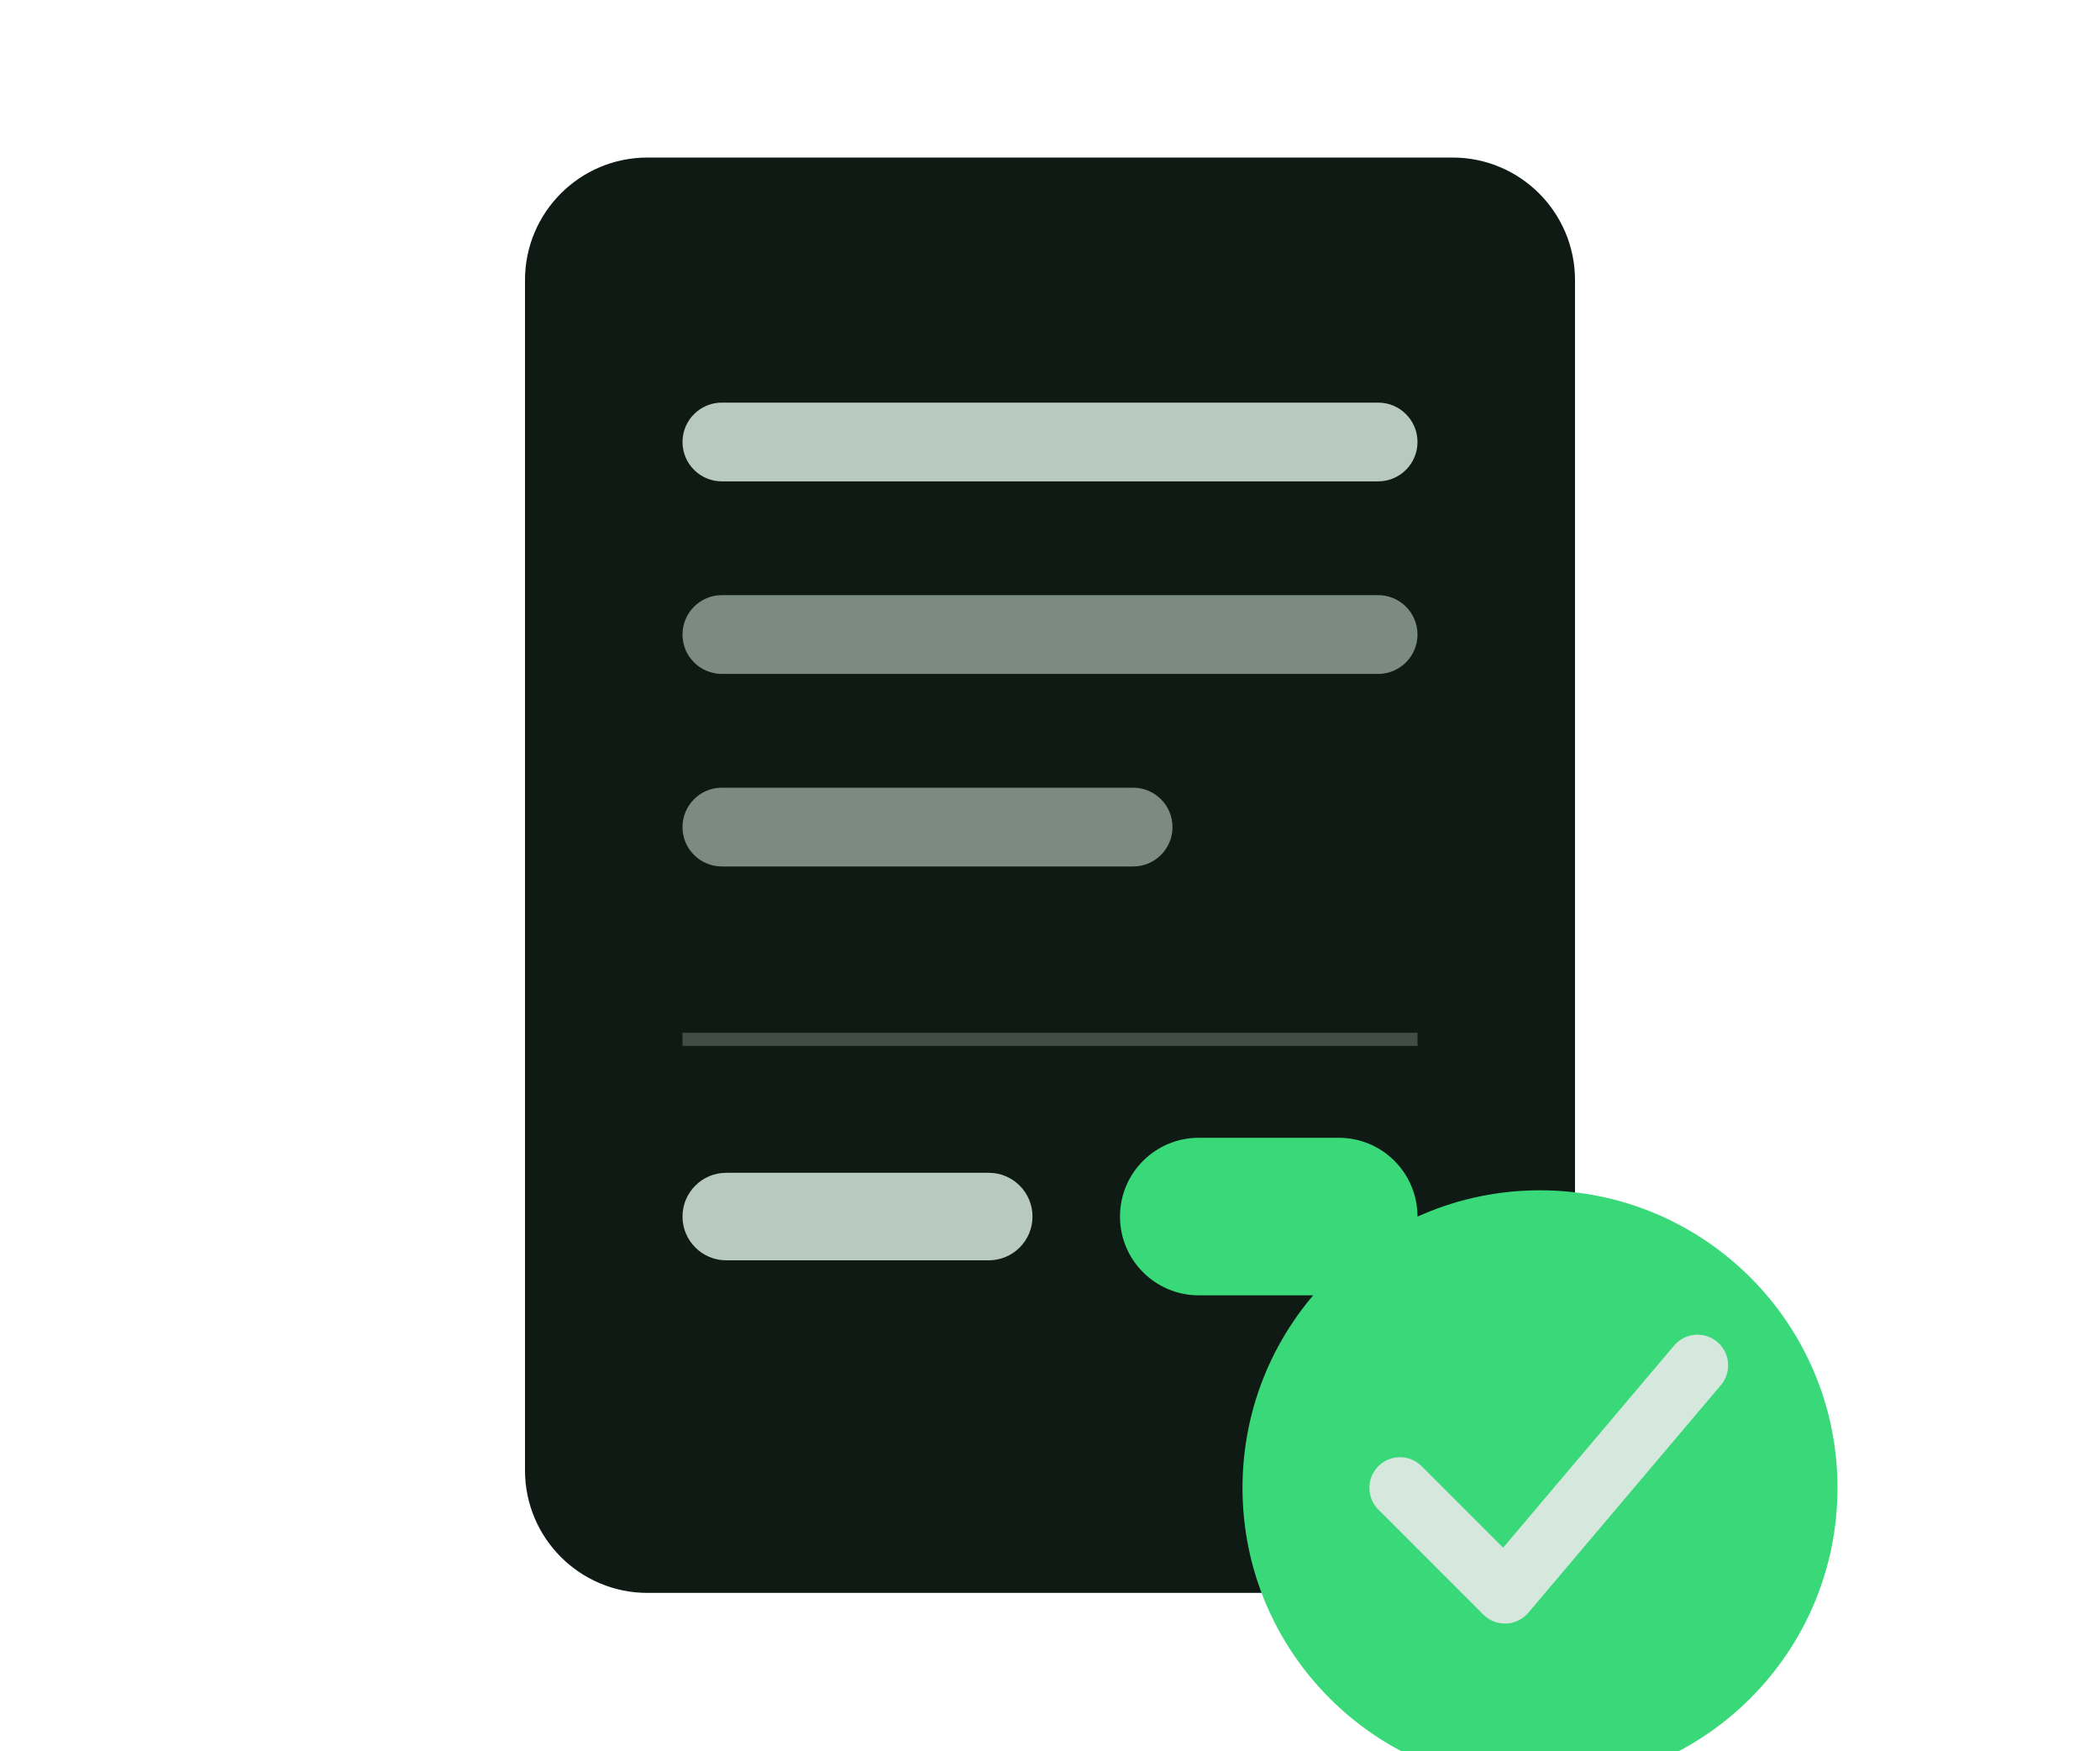
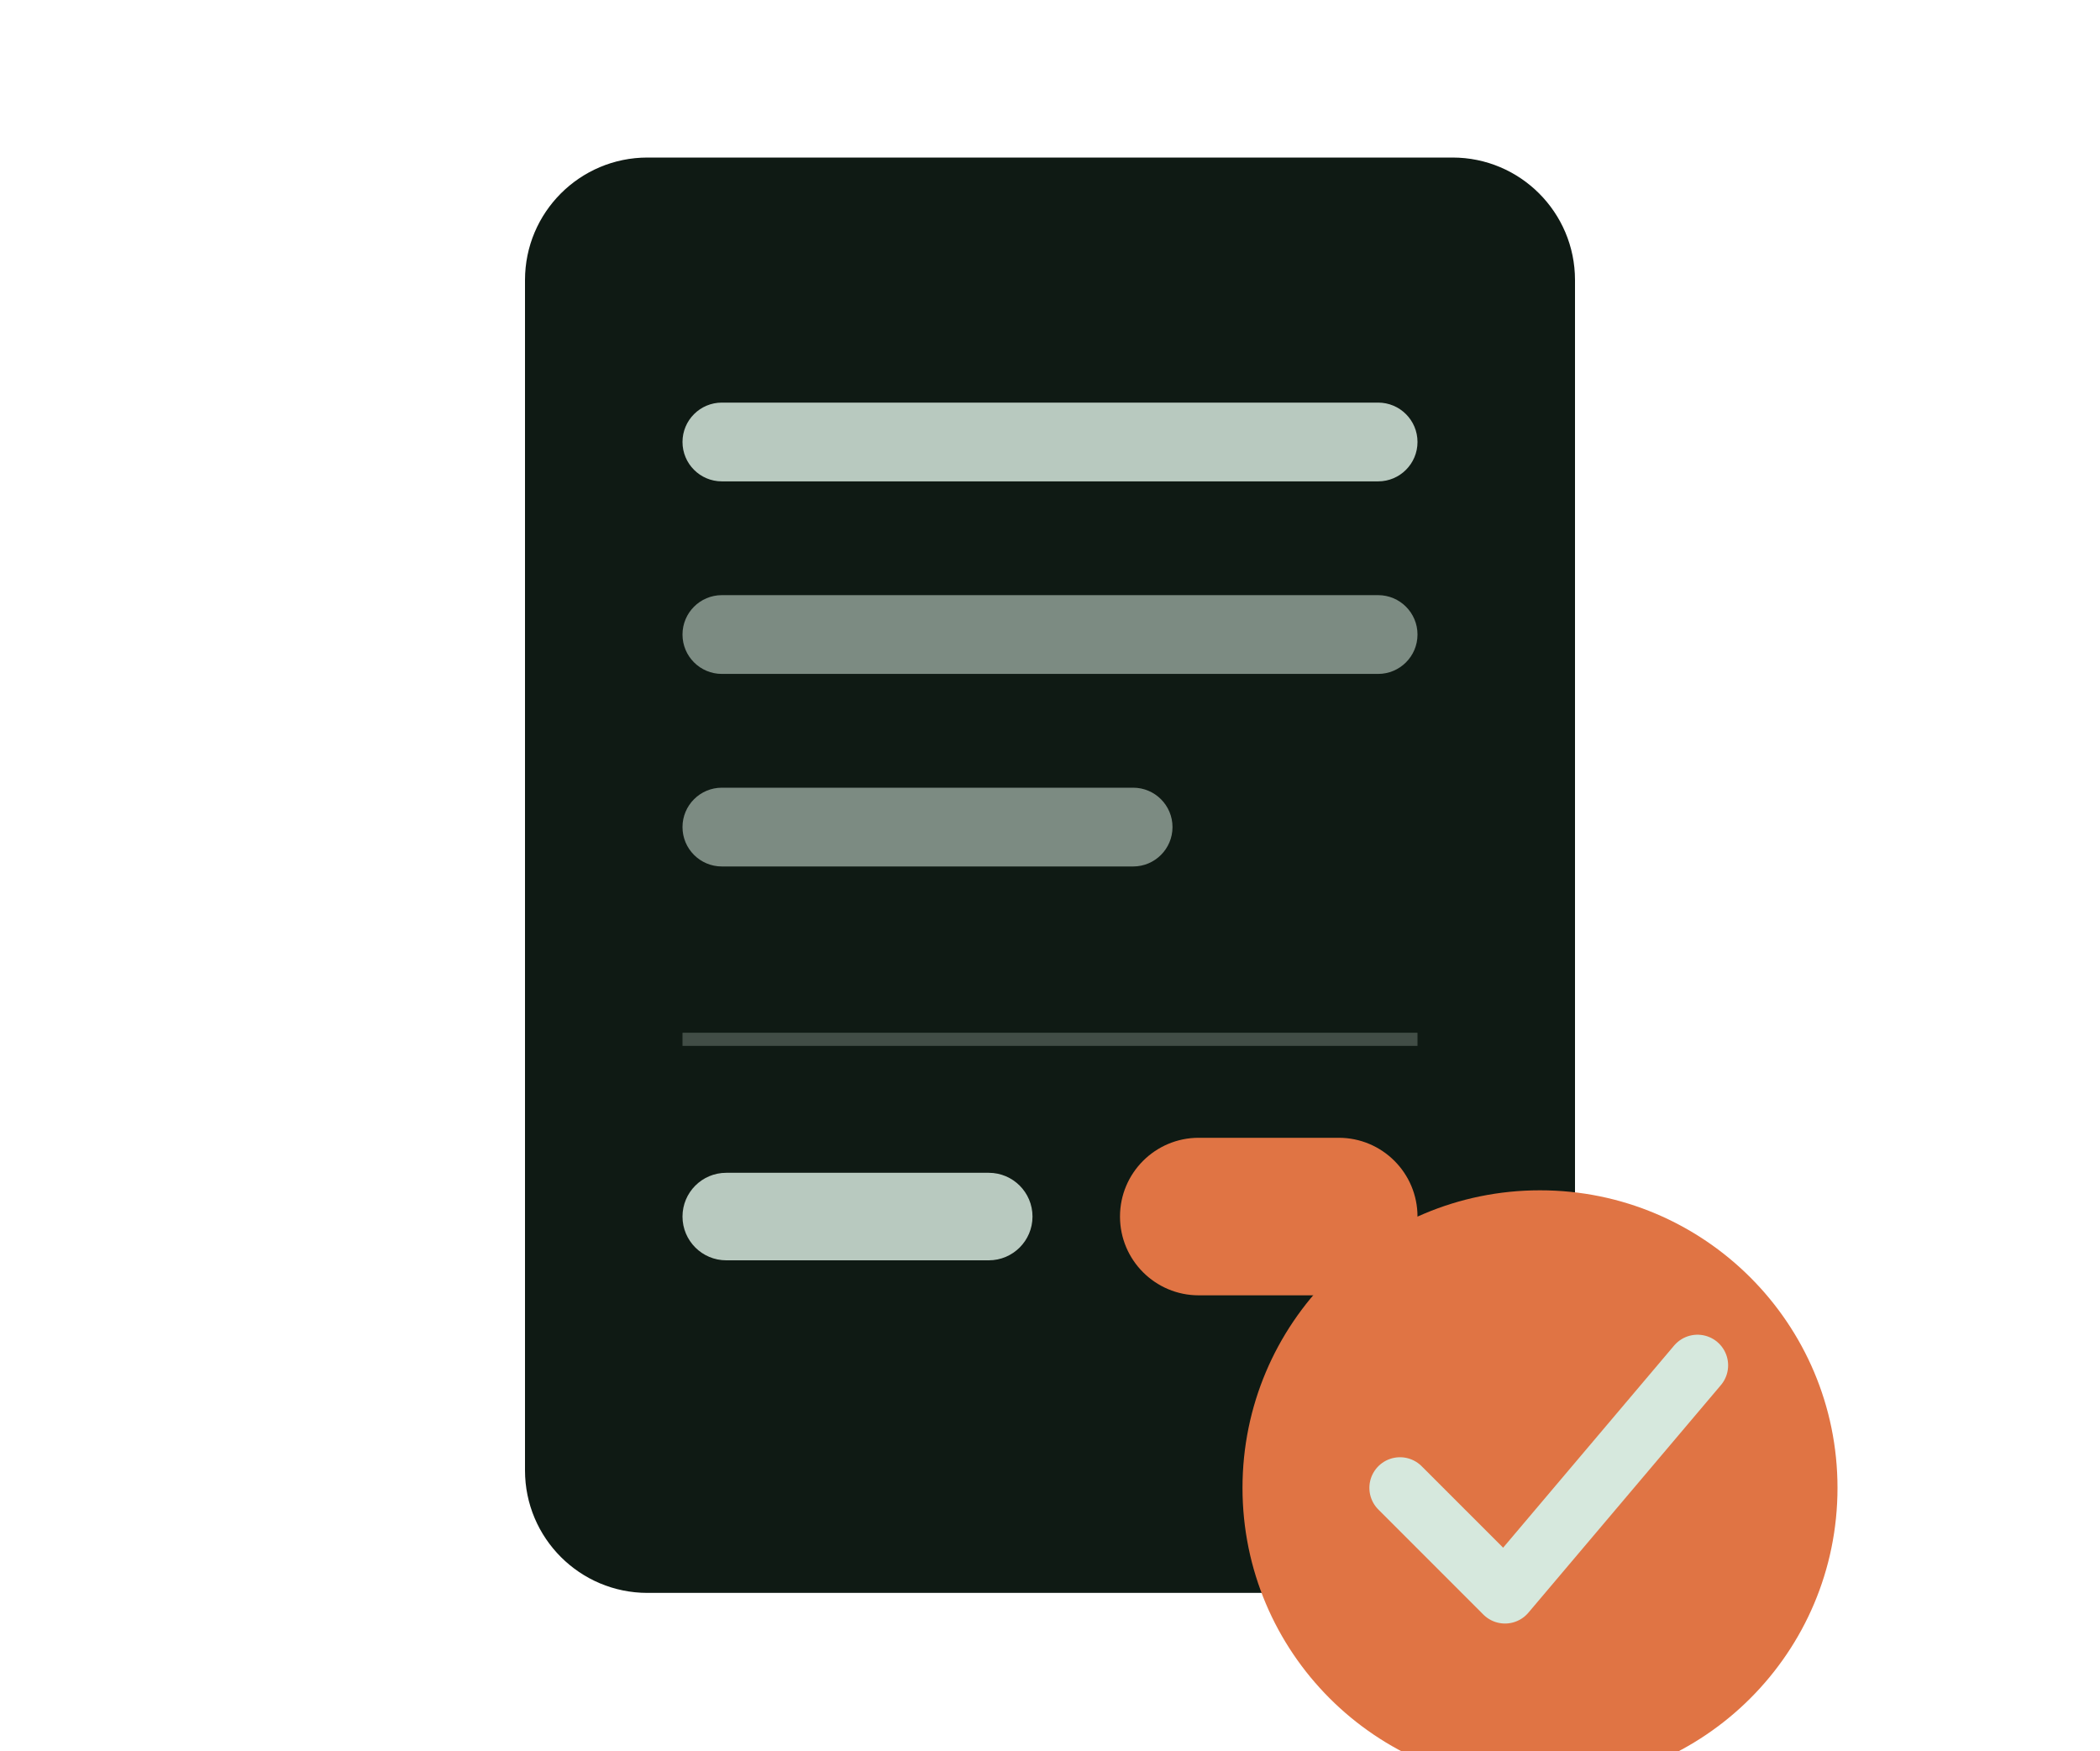
<svg xmlns="http://www.w3.org/2000/svg" viewBox="0 0 240 200" role="img" aria-label="Dokument mit Preis und Häkchen als Symbol für ein klares Angebot">
  <rect x="60" y="18" width="120" height="164" rx="14" fill="#0F1A14" />
  <rect x="78" y="46" width="84" height="9" rx="4.5" fill="#D6E8DD" opacity="0.85" />
  <rect x="78" y="68" width="84" height="9" rx="4.5" fill="#D6E8DD" opacity="0.55" />
  <rect x="78" y="90" width="56" height="9" rx="4.5" fill="#D6E8DD" opacity="0.55" />
  <rect x="78" y="118" width="84" height="1.5" fill="#D6E8DD" opacity="0.25" />
  <rect x="78" y="134" width="40" height="10" rx="5" fill="#D6E8DD" opacity="0.85" />
-   <rect x="128" y="130" width="34" height="18" rx="9" fill="#39D97A" />
-   <circle cx="176" cy="170" r="34" fill="#39D97A" />
+   <rect x="128" y="130" width="34" height="18" rx="9" fill="#E07444" />
+   <circle cx="176" cy="170" r="34" fill="#E07444" />
  <path d="M160 170 L172 182 L194 156" fill="none" stroke="#D6E8DD" stroke-width="7" stroke-linecap="round" stroke-linejoin="round" />
</svg>
